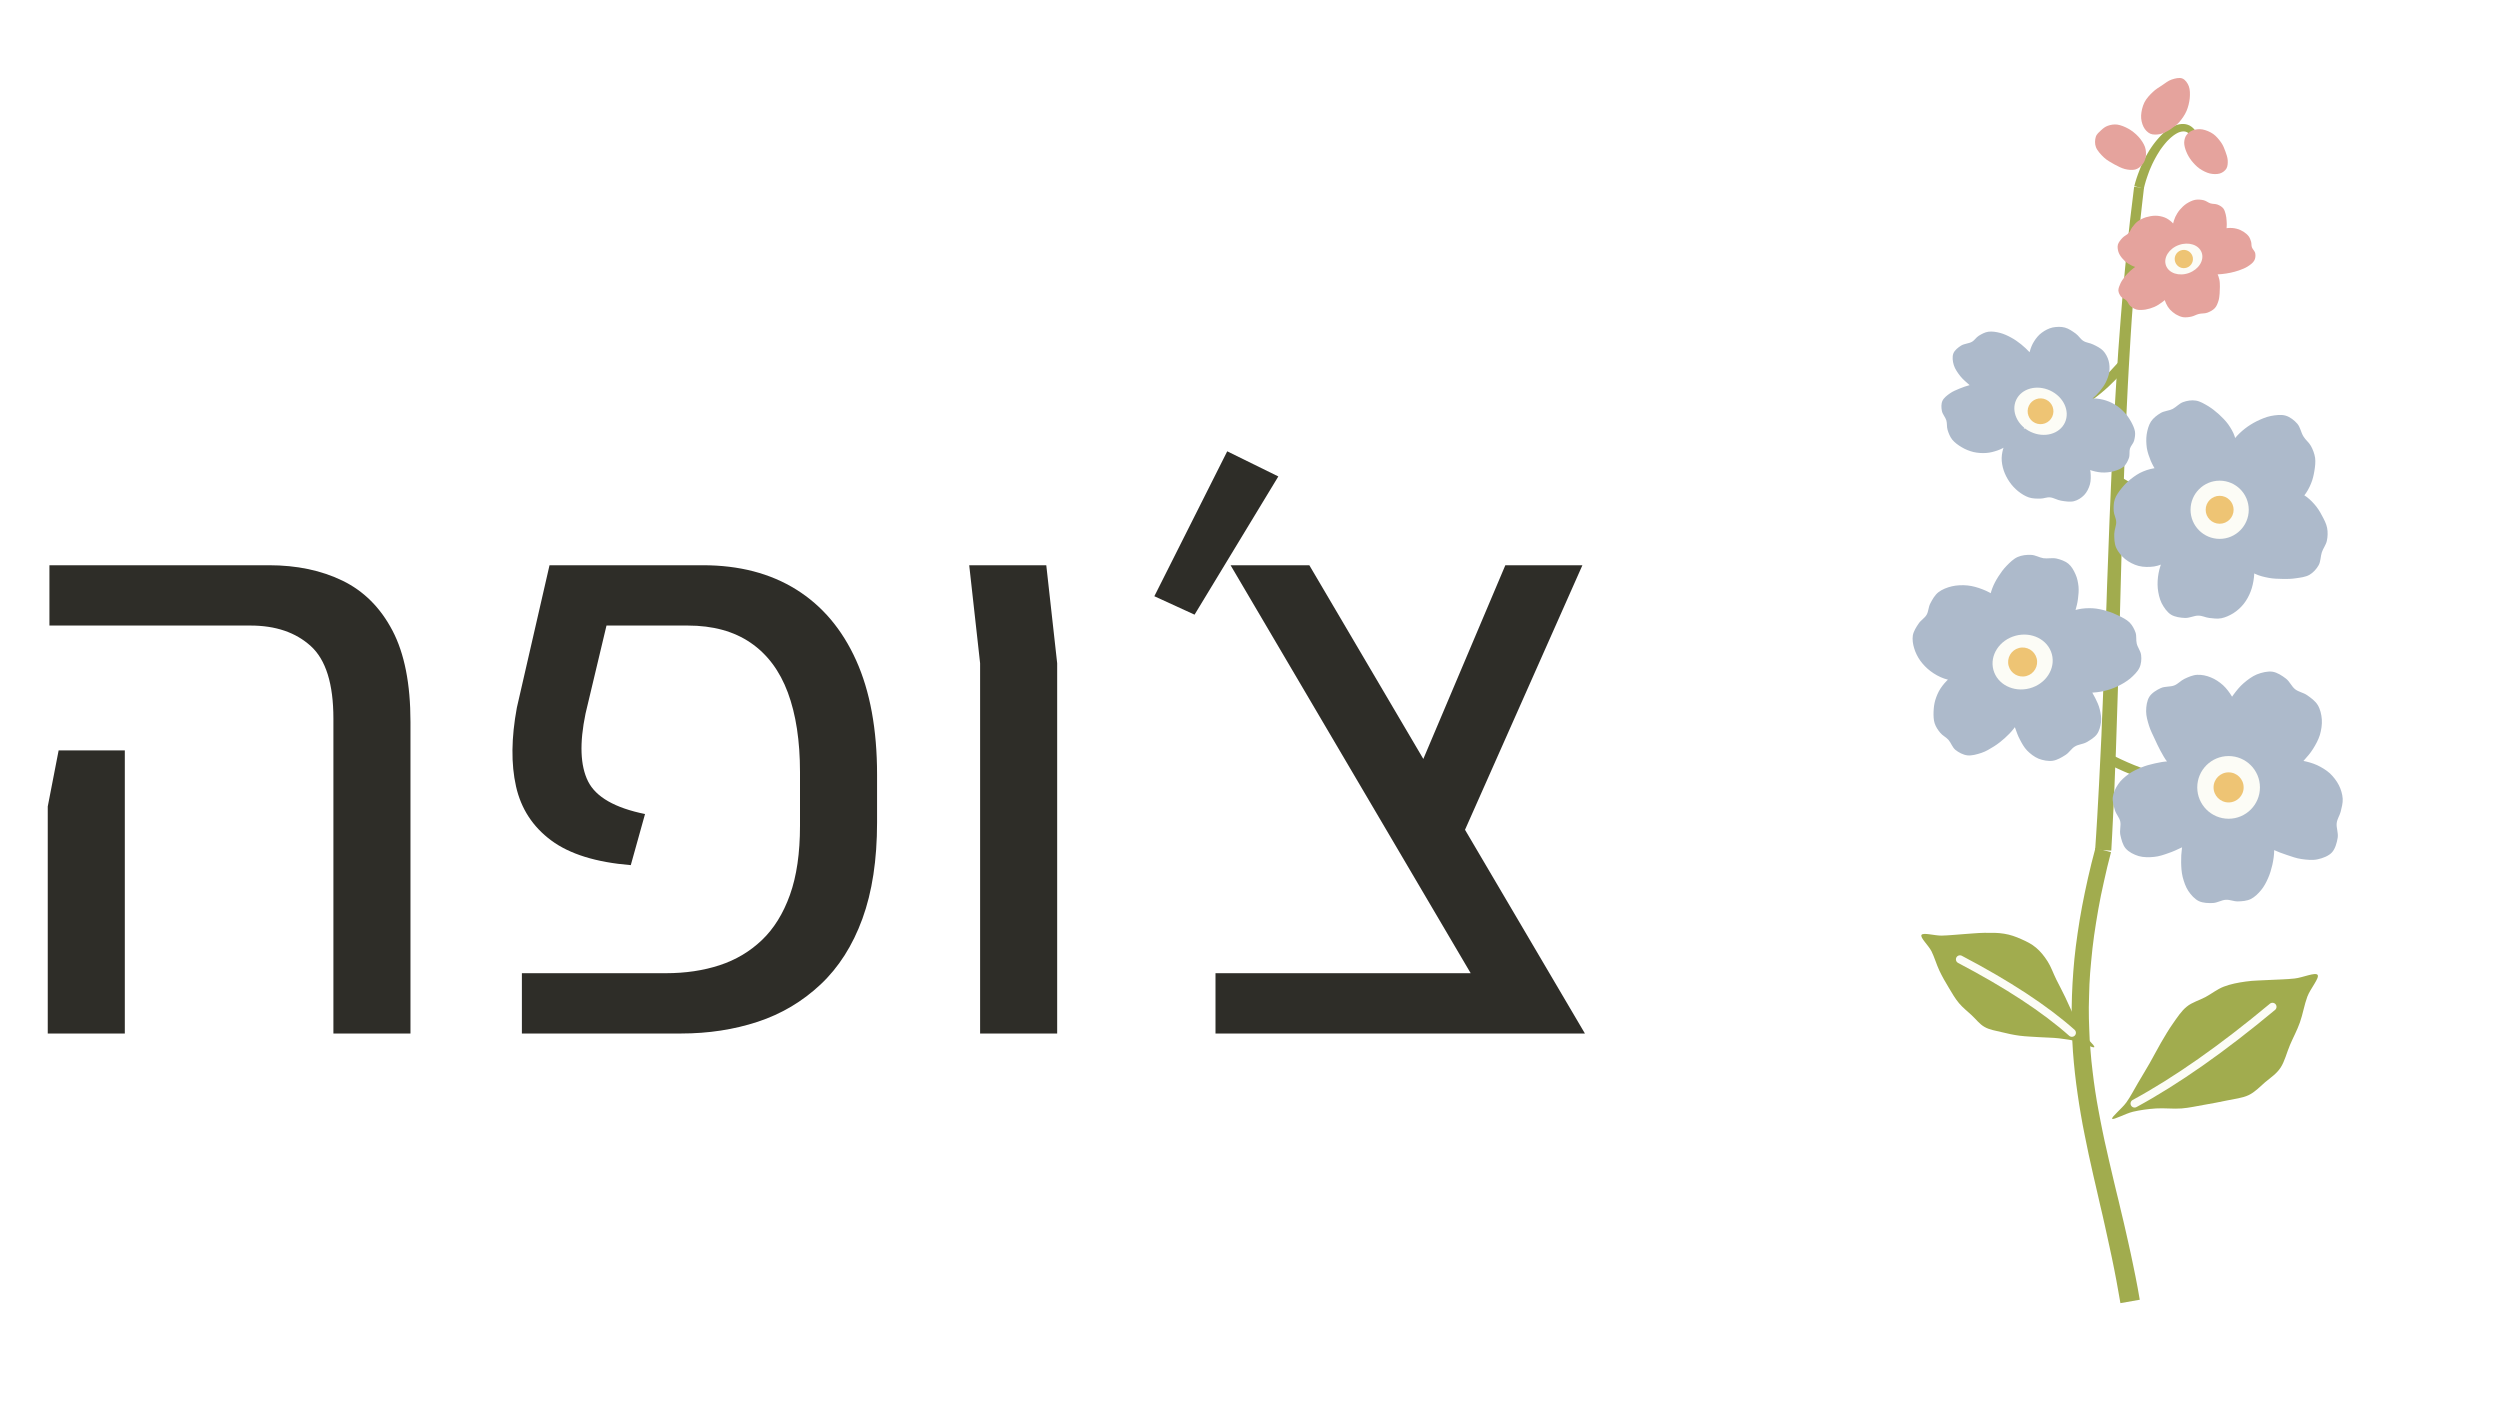
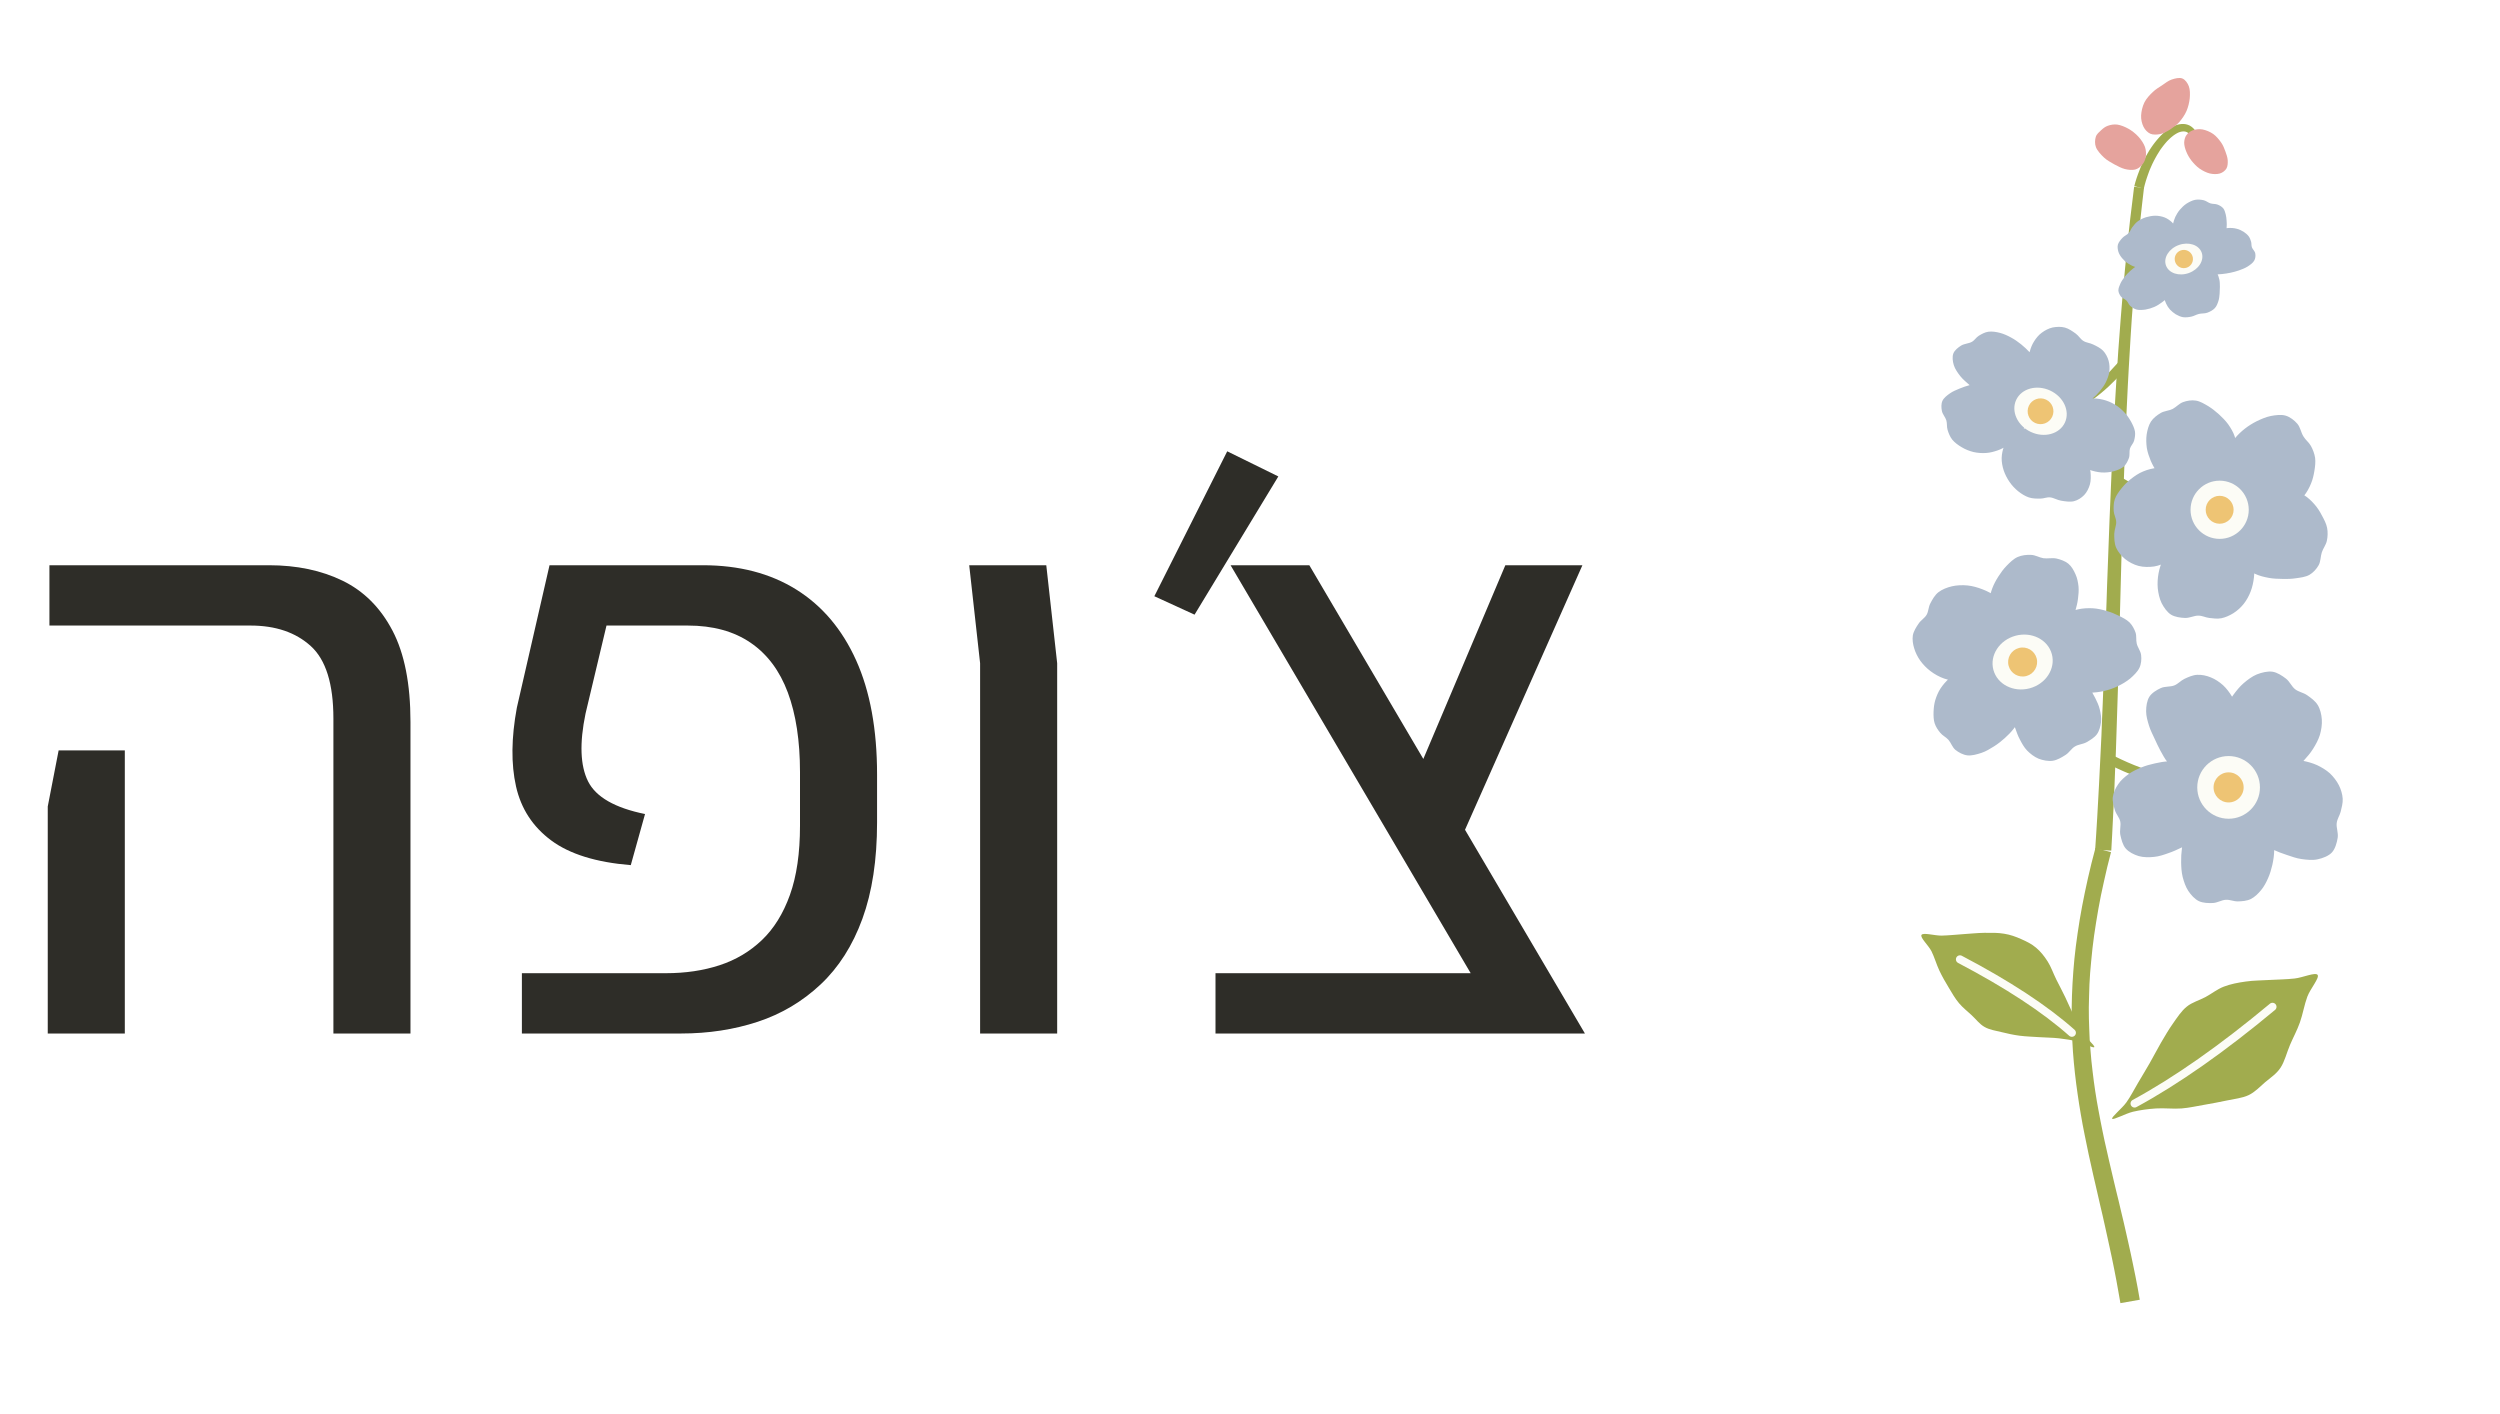
<svg xmlns="http://www.w3.org/2000/svg" viewBox="0 -2 191 108" width="191" height="108" role="img" aria-label="צ׳ופה">
  <path d="M25.472 76.96V52.896Q25.472 48.928 23.744 47.36Q22.016 45.792 19.136 45.792H3.776V41.184H20.544Q23.744 41.184 26.176 42.368Q28.608 43.552 29.984 46.176Q31.36 48.8 31.36 53.152V76.96ZM3.648 76.96V59.616L4.48 55.328H9.536V59.616V76.96Z" fill="#2E2D28" />
  <path d="M39.872 76.96V72.352H50.88Q53.12 72.352 54.976 71.744Q56.832 71.136 58.208 69.824Q59.584 68.512 60.352 66.368Q61.12 64.224 61.12 61.088V56.992Q61.12 53.408 60.192 50.912Q59.264 48.416 57.344 47.104Q55.424 45.792 52.544 45.792H46.336L44.736 52.512Q44.032 55.904 44.928 57.696Q45.824 59.488 49.28 60.192L48.192 64.096Q44.224 63.776 42.112 62.208Q40.0 60.64 39.424 58.08Q38.848 55.52 39.488 52.064L41.984 41.184H53.696Q57.856 41.184 60.832 43.04Q63.808 44.896 65.408 48.448Q67.008 52 67.008 57.184V60.832Q67.008 65.12 65.888 68.192Q64.768 71.264 62.688 73.216Q60.608 75.168 57.888 76.064Q55.168 76.96 52.032 76.96Z" fill="#2E2D28" />
  <path d="M74.88 76.96V48.672L74.048 41.184H79.936L80.768 48.672V76.96Z" fill="#2E2D28" />
  <path d="M91.264 44.96 88.192 43.552 93.76 32.48 97.664 34.4Z" fill="#2E2D28" />
  <path d="M115.072 76.96 94.016 41.184H100.032L121.088 76.96ZM92.864 76.96V72.352H117.44L119.168 76.96ZM111.552 62.24 108.288 57.056 115.008 41.184H120.896Z" fill="#2E2D28" />
  <g transform="translate(164.7916 0) rotate(0) scale(0.6842) translate(-60 -70)">
    <path d="M58.08 212.21 L57.85 210.90 L57.60 209.60 L57.34 208.33 L57.08 207.09 L56.81 205.87 L56.54 204.67 L56.27 203.49 L55.99 202.32 L55.72 201.17 L55.44 200.03 L55.17 198.90 L54.91 197.79 L54.65 196.68 L54.40 195.57 L54.15 194.47 L53.92 193.37 L53.70 192.27 L53.49 191.16 L53.29 190.06 L53.11 188.94 L52.95 187.82 L52.81 186.69 L52.68 185.54 L52.58 184.38 L52.49 183.21 L52.44 182.01 L52.40 180.80 L52.39 179.56 L52.42 178.30 L52.46 177.01 L52.54 175.70 L52.66 174.35 L52.80 172.97 L52.98 171.55 L53.20 170.10 L53.45 168.61 L53.74 167.08 L54.08 165.51 L54.45 163.89 L54.87 162.23 L53.13 161.77 L52.69 163.46 L52.30 165.11 L51.95 166.72 L51.64 168.28 L51.37 169.80 L51.14 171.29 L50.94 172.75 L50.78 174.17 L50.66 175.55 L50.57 176.91 L50.51 178.24 L50.48 179.55 L50.47 180.82 L50.50 182.08 L50.55 183.32 L50.62 184.53 L50.72 185.73 L50.84 186.91 L50.98 188.08 L51.14 189.24 L51.31 190.38 L51.50 191.52 L51.70 192.65 L51.92 193.77 L52.15 194.89 L52.38 196.01 L52.63 197.13 L52.88 198.26 L53.14 199.38 L53.40 200.51 L53.66 201.65 L53.93 202.80 L54.19 203.96 L54.45 205.14 L54.71 206.33 L54.97 207.54 L55.22 208.77 L55.46 210.01 L55.69 211.29 L55.92 212.59Z" fill="#A1AC4E" />
    <path d="M54.90 162.06 L55.00 160.25 L55.09 158.43 L55.18 156.61 L55.26 154.78 L55.33 152.95 L55.41 151.11 L55.47 149.27 L55.53 147.42 L55.59 145.57 L55.65 143.72 L55.70 141.86 L55.75 139.99 L55.80 138.13 L55.85 136.26 L55.90 134.39 L55.95 132.52 L56.00 130.65 L56.05 128.77 L56.11 126.90 L56.16 125.03 L56.22 123.15 L56.28 121.28 L56.35 119.41 L56.42 117.53 L56.49 115.66 L56.57 113.80 L56.66 111.93 L56.75 110.07 L56.85 108.21 L56.96 106.35 L57.07 104.50 L57.19 102.65 L57.33 100.81 L57.47 98.97 L57.62 97.14 L57.78 95.31 L57.95 93.49 L58.14 91.68 L58.34 89.87 L58.55 88.07 L57.45 87.93 L57.23 89.74 L57.01 91.55 L56.81 93.37 L56.62 95.20 L56.44 97.03 L56.27 98.87 L56.11 100.71 L55.96 102.56 L55.82 104.41 L55.68 106.27 L55.56 108.13 L55.44 110.00 L55.33 111.86 L55.23 113.73 L55.13 115.60 L55.04 117.47 L54.95 119.35 L54.87 121.22 L54.79 123.10 L54.71 124.97 L54.64 126.85 L54.57 128.73 L54.50 130.60 L54.43 132.47 L54.37 134.34 L54.30 136.21 L54.23 138.08 L54.16 139.94 L54.09 141.80 L54.02 143.66 L53.95 145.51 L53.87 147.36 L53.80 149.20 L53.71 151.04 L53.62 152.88 L53.53 154.70 L53.43 156.52 L53.33 158.34 L53.22 160.14 L53.10 161.94Z" fill="#A1AC4E" />
    <path d="M58.53 88.14 L58.64 87.70 L58.76 87.28 L58.89 86.88 L59.03 86.48 L59.17 86.10 L59.33 85.73 L59.49 85.37 L59.66 85.03 L59.83 84.71 L60.01 84.39 L60.19 84.10 L60.37 83.81 L60.56 83.55 L60.75 83.30 L60.94 83.07 L61.13 82.85 L61.32 82.66 L61.51 82.48 L61.70 82.32 L61.88 82.18 L62.06 82.06 L62.23 81.96 L62.39 81.88 L62.55 81.82 L62.70 81.78 L62.84 81.76 L62.97 81.75 L63.09 81.76 L63.20 81.78 L63.31 81.82 L63.41 81.87 L63.51 81.95 L63.61 82.05 L63.71 82.17 L63.81 82.33 L63.89 82.51 L63.97 82.72 L64.05 82.96 L64.11 83.24 L64.15 83.54 L64.85 83.46 L64.81 83.12 L64.75 82.80 L64.67 82.50 L64.58 82.23 L64.47 81.98 L64.35 81.76 L64.20 81.56 L64.04 81.38 L63.86 81.23 L63.66 81.10 L63.45 81.01 L63.23 80.95 L63.00 80.92 L62.77 80.92 L62.54 80.95 L62.30 81.00 L62.07 81.08 L61.84 81.18 L61.60 81.30 L61.37 81.44 L61.14 81.60 L60.91 81.78 L60.68 81.98 L60.45 82.20 L60.23 82.44 L60.01 82.69 L59.79 82.96 L59.57 83.25 L59.36 83.55 L59.15 83.87 L58.95 84.21 L58.75 84.56 L58.56 84.92 L58.38 85.30 L58.20 85.70 L58.04 86.11 L57.88 86.53 L57.73 86.96 L57.59 87.41 L57.47 87.86Z" fill="#A1AC4E" />
    <path d="M56 108 Q52.5 112.0 49 113" fill="none" stroke="#A1AC4E" stroke-width="1.1" stroke-linecap="round" />
    <path d="M56 121 Q61.0 124.0 66 124" fill="none" stroke="#A1AC4E" stroke-width="1.1" stroke-linecap="round" />
    <path d="M55 140 Q51.0 142.5 47 142" fill="none" stroke="#A1AC4E" stroke-width="1.1" stroke-linecap="round" />
    <path d="M55 152 Q61.0 155.0 67 155" fill="none" stroke="#A1AC4E" stroke-width="1.1" stroke-linecap="round" />
    <path d="M57 96 Q59.5 98.0 62 97" fill="none" stroke="#A1AC4E" stroke-width="1.1" stroke-linecap="round" />
    <path d="M53.00 184.00 C53.10 183.84 52.11 183.02 51.73 182.43 C51.35 181.85 51.04 181.16 50.71 180.49 C50.38 179.82 50.09 179.10 49.76 178.43 C49.44 177.75 49.09 177.12 48.76 176.45 C48.43 175.79 48.17 175.02 47.79 174.43 C47.41 173.83 46.99 173.31 46.50 172.90 C46.01 172.48 45.43 172.20 44.84 171.94 C44.24 171.67 43.63 171.45 42.94 171.34 C42.25 171.22 41.49 171.23 40.72 171.24 C39.95 171.25 39.13 171.34 38.33 171.39 C37.54 171.45 36.72 171.53 35.95 171.55 C35.18 171.56 33.90 171.18 33.71 171.47 C33.52 171.76 34.48 172.63 34.82 173.29 C35.15 173.95 35.38 174.77 35.70 175.45 C36.02 176.13 36.38 176.75 36.75 177.36 C37.11 177.97 37.47 178.59 37.90 179.10 C38.33 179.61 38.84 180.00 39.31 180.44 C39.79 180.88 40.19 181.44 40.75 181.75 C41.30 182.07 42.00 182.17 42.66 182.33 C43.31 182.49 43.98 182.64 44.68 182.73 C45.38 182.82 46.14 182.84 46.87 182.89 C47.60 182.94 48.36 182.94 49.06 183.02 C49.77 183.10 50.47 183.21 51.12 183.37 C51.78 183.53 52.90 184.16 53.00 184.00Z" fill="#A1AC4E" />
    <path d="M50.5 182.4 Q46.0 178.4 38.0 174.2" fill="none" stroke="#FCFCF6" stroke-width=".9" stroke-linecap="round" />
    <path d="M55.00 192.00 C55.12 192.17 56.49 191.42 57.31 191.22 C58.12 191.03 58.99 190.91 59.89 190.85 C60.80 190.79 61.84 190.92 62.74 190.85 C63.64 190.78 64.45 190.58 65.30 190.44 C66.14 190.29 66.99 190.14 67.81 189.96 C68.64 189.78 69.53 189.70 70.24 189.36 C70.95 189.02 71.49 188.43 72.08 187.92 C72.68 187.41 73.34 187.00 73.80 186.30 C74.26 185.61 74.50 184.59 74.86 183.75 C75.22 182.90 75.64 182.15 75.96 181.25 C76.28 180.36 76.46 179.25 76.79 178.37 C77.12 177.48 78.17 176.28 77.94 175.94 C77.70 175.60 76.25 176.25 75.37 176.34 C74.49 176.44 73.55 176.45 72.63 176.50 C71.72 176.56 70.77 176.55 69.91 176.68 C69.05 176.80 68.21 176.96 67.46 177.25 C66.71 177.54 66.11 178.04 65.42 178.41 C64.73 178.78 63.93 178.99 63.33 179.48 C62.72 179.97 62.27 180.68 61.79 181.36 C61.31 182.03 60.88 182.78 60.45 183.51 C60.02 184.25 59.62 185.04 59.19 185.79 C58.77 186.53 58.32 187.25 57.89 187.99 C57.45 188.72 57.06 189.52 56.58 190.18 C56.10 190.85 54.88 191.83 55.00 192.00Z" fill="#A1AC4E" />
    <path d="M57.5 190.3 Q64.5 186.5 72.9 179.5" fill="none" stroke="#FCFCF6" stroke-width=".9" stroke-linecap="round" />
    <path d="M67.76 85.89 C67.61 86.14 67.33 86.36 67.02 86.45 C66.72 86.54 66.29 86.54 65.91 86.45 C65.53 86.36 65.10 86.14 64.75 85.90 C64.41 85.66 64.10 85.32 63.85 85.01 C63.61 84.69 63.41 84.35 63.28 84.02 C63.14 83.69 63.04 83.32 63.04 83.01 C63.05 82.70 63.13 82.38 63.30 82.15 C63.46 81.92 63.73 81.73 64.02 81.62 C64.32 81.52 64.71 81.46 65.08 81.53 C65.46 81.60 65.93 81.79 66.27 82.03 C66.62 82.27 66.93 82.66 67.16 82.98 C67.39 83.31 67.52 83.65 67.64 83.98 C67.76 84.31 67.88 84.65 67.90 84.96 C67.92 85.28 67.90 85.65 67.76 85.89Z" fill="#E5A39D" />
    <path d="M62.83 75.84 C63.15 75.96 63.42 76.34 63.56 76.71 C63.70 77.08 63.70 77.60 63.66 78.06 C63.61 78.52 63.49 79.03 63.30 79.47 C63.11 79.91 62.80 80.35 62.50 80.70 C62.19 81.04 61.82 81.31 61.47 81.54 C61.11 81.76 60.73 81.97 60.36 82.05 C59.99 82.12 59.57 82.14 59.26 82.01 C58.95 81.87 58.67 81.58 58.50 81.24 C58.33 80.90 58.21 80.44 58.23 79.98 C58.25 79.53 58.38 78.95 58.60 78.51 C58.82 78.07 59.21 77.66 59.54 77.35 C59.87 77.03 60.21 76.84 60.56 76.61 C60.91 76.38 61.26 76.08 61.64 75.96 C62.02 75.83 62.51 75.71 62.83 75.84Z" fill="#E5A39D" />
    <path d="M53.76 81.62 C53.99 81.41 54.22 81.22 54.52 81.12 C54.82 81.01 55.20 80.94 55.58 80.99 C55.96 81.05 56.42 81.23 56.81 81.45 C57.20 81.67 57.61 81.99 57.92 82.33 C58.23 82.66 58.52 83.10 58.66 83.48 C58.79 83.86 58.80 84.27 58.75 84.60 C58.70 84.93 58.55 85.24 58.35 85.47 C58.15 85.71 57.88 85.93 57.56 86.01 C57.24 86.09 56.80 86.05 56.41 85.95 C56.03 85.85 55.63 85.64 55.24 85.43 C54.86 85.21 54.43 84.99 54.09 84.67 C53.75 84.35 53.34 83.91 53.19 83.52 C53.04 83.14 53.07 82.68 53.17 82.36 C53.26 82.05 53.54 81.83 53.76 81.62Z" fill="#E5A39D" />
    <g transform="rotate(-20 63 96)">
-       <path d="M70.59 97.38 C70.59 97.61 70.76 97.89 70.71 98.14 C70.67 98.39 70.54 98.68 70.32 98.86 C70.10 99.05 69.71 99.16 69.38 99.23 C69.05 99.30 68.68 99.30 68.34 99.30 C68.01 99.30 67.68 99.26 67.37 99.22 C67.05 99.17 66.75 99.12 66.45 99.04 C66.15 98.97 65.85 98.87 65.57 98.75 C65.30 98.62 65.03 98.46 64.81 98.28 C64.59 98.10 64.39 97.88 64.24 97.66 C64.10 97.43 63.98 97.18 63.94 96.93 C63.89 96.69 63.88 96.42 63.95 96.17 C64.02 95.93 64.15 95.68 64.33 95.47 C64.52 95.26 64.77 95.08 65.04 94.93 C65.30 94.78 65.61 94.67 65.91 94.57 C66.21 94.48 66.53 94.41 66.85 94.37 C67.17 94.32 67.50 94.28 67.83 94.30 C68.17 94.31 68.52 94.35 68.84 94.44 C69.15 94.53 69.46 94.67 69.70 94.84 C69.95 95.00 70.15 95.22 70.31 95.42 C70.47 95.63 70.60 95.86 70.67 96.08 C70.74 96.30 70.73 96.53 70.72 96.75 C70.71 96.96 70.59 97.15 70.59 97.38Z M62.49 102.34 C62.18 102.30 61.88 102.38 61.58 102.33 C61.28 102.29 60.95 102.21 60.69 102.07 C60.44 101.93 60.22 101.70 60.04 101.49 C59.87 101.27 59.73 101.03 59.62 100.78 C59.52 100.53 59.46 100.27 59.44 100.01 C59.41 99.75 59.42 99.48 59.47 99.22 C59.52 98.96 59.61 98.69 59.74 98.45 C59.87 98.20 60.05 97.95 60.27 97.75 C60.48 97.55 60.76 97.37 61.04 97.24 C61.32 97.11 61.65 97.03 61.96 96.97 C62.28 96.92 62.61 96.91 62.93 96.92 C63.25 96.93 63.57 96.96 63.89 97.04 C64.20 97.11 64.53 97.21 64.80 97.35 C65.08 97.50 65.36 97.71 65.55 97.93 C65.73 98.16 65.87 98.45 65.93 98.72 C66.00 98.98 65.97 99.28 65.94 99.54 C65.90 99.81 65.80 100.06 65.72 100.30 C65.63 100.54 65.54 100.77 65.43 101.01 C65.31 101.25 65.21 101.50 65.03 101.72 C64.85 101.95 64.64 102.21 64.37 102.34 C64.10 102.48 63.73 102.53 63.41 102.53 C63.10 102.53 62.79 102.37 62.49 102.34Z M55.40 98.18 C55.30 97.95 55.05 97.77 54.97 97.54 C54.90 97.32 54.86 97.04 54.93 96.80 C55.01 96.57 55.23 96.33 55.43 96.13 C55.63 95.93 55.88 95.76 56.13 95.60 C56.38 95.45 56.65 95.31 56.93 95.20 C57.22 95.08 57.52 94.98 57.83 94.91 C58.13 94.85 58.46 94.80 58.79 94.79 C59.11 94.78 59.45 94.80 59.78 94.86 C60.10 94.91 60.44 94.99 60.74 95.11 C61.04 95.23 61.35 95.38 61.59 95.57 C61.83 95.76 62.05 95.99 62.17 96.24 C62.29 96.48 62.34 96.78 62.31 97.04 C62.28 97.30 62.15 97.58 61.99 97.82 C61.84 98.05 61.59 98.26 61.37 98.45 C61.15 98.64 60.90 98.79 60.65 98.95 C60.41 99.10 60.17 99.24 59.90 99.37 C59.63 99.49 59.36 99.63 59.05 99.71 C58.75 99.80 58.41 99.88 58.07 99.90 C57.74 99.92 57.37 99.90 57.05 99.84 C56.72 99.77 56.37 99.67 56.13 99.51 C55.89 99.35 55.71 99.10 55.59 98.88 C55.47 98.66 55.50 98.40 55.40 98.18Z M58.20 91.17 C58.44 91.05 58.57 90.85 58.80 90.70 C59.03 90.56 59.29 90.38 59.59 90.29 C59.89 90.20 60.26 90.16 60.61 90.17 C60.95 90.19 61.34 90.25 61.67 90.37 C62.00 90.49 62.33 90.69 62.58 90.91 C62.83 91.13 63.01 91.41 63.15 91.67 C63.28 91.94 63.34 92.22 63.39 92.49 C63.43 92.75 63.44 93.01 63.42 93.27 C63.41 93.52 63.38 93.78 63.30 94.02 C63.22 94.27 63.11 94.52 62.95 94.73 C62.79 94.95 62.57 95.16 62.32 95.32 C62.08 95.48 61.78 95.61 61.47 95.70 C61.17 95.79 60.83 95.85 60.49 95.86 C60.16 95.88 59.81 95.86 59.47 95.80 C59.14 95.74 58.79 95.65 58.48 95.51 C58.18 95.38 57.88 95.20 57.63 95.00 C57.37 94.81 57.15 94.57 56.97 94.33 C56.79 94.09 56.65 93.82 56.56 93.56 C56.46 93.29 56.40 93.01 56.41 92.74 C56.43 92.48 56.48 92.18 56.64 91.96 C56.80 91.75 57.10 91.57 57.36 91.44 C57.62 91.30 57.96 91.30 58.20 91.17Z M67.91 91.17 C68.12 91.34 68.42 91.40 68.61 91.57 C68.81 91.74 68.99 91.96 69.07 92.18 C69.15 92.40 69.12 92.67 69.10 92.91 C69.08 93.15 69.02 93.38 68.95 93.62 C68.88 93.86 68.81 94.10 68.69 94.34 C68.56 94.58 68.42 94.83 68.22 95.05 C68.01 95.27 67.75 95.50 67.46 95.66 C67.17 95.81 66.81 95.93 66.47 95.99 C66.13 96.05 65.75 96.04 65.42 96.00 C65.09 95.97 64.76 95.88 64.47 95.77 C64.17 95.66 63.89 95.52 63.65 95.36 C63.41 95.20 63.18 95.01 63.02 94.80 C62.85 94.59 62.72 94.34 62.66 94.10 C62.59 93.86 62.59 93.59 62.61 93.34 C62.64 93.09 62.73 92.84 62.83 92.60 C62.92 92.37 63.05 92.14 63.20 91.91 C63.35 91.69 63.51 91.46 63.72 91.25 C63.93 91.05 64.18 90.84 64.46 90.68 C64.74 90.52 65.07 90.37 65.40 90.29 C65.73 90.22 66.12 90.17 66.44 90.22 C66.76 90.27 67.08 90.43 67.33 90.59 C67.57 90.75 67.70 91.01 67.91 91.17Z" fill="#E5A39D" />
+       <path d="M70.59 97.38 C70.59 97.61 70.76 97.89 70.71 98.14 C70.67 98.39 70.54 98.68 70.32 98.86 C70.10 99.05 69.71 99.16 69.38 99.23 C69.05 99.30 68.68 99.30 68.34 99.30 C68.01 99.30 67.68 99.26 67.37 99.22 C67.05 99.17 66.75 99.12 66.45 99.04 C66.15 98.97 65.85 98.87 65.57 98.75 C65.30 98.62 65.03 98.46 64.81 98.28 C64.59 98.10 64.39 97.88 64.24 97.66 C64.10 97.43 63.98 97.18 63.94 96.93 C63.89 96.69 63.88 96.42 63.95 96.17 C64.02 95.93 64.15 95.68 64.33 95.47 C64.52 95.26 64.77 95.08 65.04 94.93 C65.30 94.78 65.61 94.67 65.91 94.57 C66.21 94.48 66.53 94.41 66.85 94.37 C67.17 94.32 67.50 94.28 67.83 94.30 C68.17 94.31 68.52 94.35 68.84 94.44 C69.15 94.53 69.46 94.67 69.70 94.84 C69.95 95.00 70.15 95.22 70.31 95.42 C70.47 95.63 70.60 95.86 70.67 96.08 C70.74 96.30 70.73 96.53 70.72 96.75 C70.71 96.96 70.59 97.15 70.59 97.38Z M62.49 102.34 C62.18 102.30 61.88 102.38 61.58 102.33 C61.28 102.29 60.95 102.21 60.69 102.07 C60.44 101.93 60.22 101.70 60.04 101.49 C59.87 101.27 59.73 101.03 59.62 100.78 C59.52 100.53 59.46 100.27 59.44 100.01 C59.41 99.75 59.42 99.48 59.47 99.22 C59.52 98.96 59.61 98.69 59.74 98.45 C59.87 98.20 60.05 97.95 60.27 97.75 C60.48 97.55 60.76 97.37 61.04 97.24 C61.32 97.11 61.65 97.03 61.96 96.97 C62.28 96.92 62.61 96.91 62.93 96.92 C63.25 96.93 63.57 96.96 63.89 97.04 C64.20 97.11 64.53 97.21 64.80 97.35 C65.08 97.50 65.36 97.71 65.55 97.93 C65.73 98.16 65.87 98.45 65.93 98.72 C66.00 98.98 65.97 99.28 65.94 99.54 C65.90 99.81 65.80 100.06 65.72 100.30 C65.63 100.54 65.54 100.77 65.43 101.01 C65.31 101.25 65.21 101.50 65.03 101.72 C64.85 101.95 64.64 102.21 64.37 102.34 C64.10 102.48 63.73 102.53 63.41 102.53 C63.10 102.53 62.79 102.37 62.49 102.34Z M55.40 98.18 C55.30 97.95 55.05 97.77 54.97 97.54 C54.90 97.32 54.86 97.04 54.93 96.80 C55.01 96.57 55.23 96.33 55.43 96.13 C55.63 95.93 55.88 95.76 56.13 95.60 C56.38 95.45 56.65 95.31 56.93 95.20 C57.22 95.08 57.52 94.98 57.83 94.91 C58.13 94.85 58.46 94.80 58.79 94.79 C59.11 94.78 59.45 94.80 59.78 94.86 C60.10 94.91 60.44 94.99 60.74 95.11 C61.04 95.23 61.35 95.38 61.59 95.57 C61.83 95.76 62.05 95.99 62.17 96.24 C62.29 96.48 62.34 96.78 62.31 97.04 C62.28 97.30 62.15 97.58 61.99 97.82 C61.84 98.05 61.59 98.26 61.37 98.45 C61.15 98.64 60.90 98.79 60.65 98.95 C60.41 99.10 60.17 99.24 59.90 99.37 C59.63 99.49 59.36 99.63 59.05 99.71 C58.75 99.80 58.41 99.88 58.07 99.90 C57.74 99.92 57.37 99.90 57.05 99.84 C56.72 99.77 56.37 99.67 56.13 99.51 C55.89 99.35 55.71 99.10 55.59 98.88 C55.47 98.66 55.50 98.40 55.40 98.18Z M58.20 91.17 C58.44 91.05 58.57 90.85 58.80 90.70 C59.03 90.56 59.29 90.38 59.59 90.29 C59.89 90.20 60.26 90.16 60.61 90.17 C60.95 90.19 61.34 90.25 61.67 90.37 C62.00 90.49 62.33 90.69 62.58 90.91 C62.83 91.13 63.01 91.41 63.15 91.67 C63.28 91.94 63.34 92.22 63.39 92.49 C63.43 92.75 63.44 93.01 63.42 93.27 C63.41 93.52 63.38 93.78 63.30 94.02 C63.22 94.27 63.11 94.52 62.95 94.73 C62.79 94.95 62.57 95.16 62.32 95.32 C62.08 95.48 61.78 95.61 61.47 95.70 C61.17 95.79 60.83 95.85 60.49 95.86 C60.16 95.88 59.81 95.86 59.47 95.80 C59.14 95.74 58.79 95.65 58.48 95.51 C58.18 95.38 57.88 95.20 57.63 95.00 C57.37 94.81 57.15 94.57 56.97 94.33 C56.79 94.09 56.65 93.82 56.56 93.56 C56.46 93.29 56.40 93.01 56.41 92.74 C56.43 92.48 56.48 92.18 56.64 91.96 C56.80 91.75 57.10 91.57 57.36 91.44 C57.62 91.30 57.96 91.30 58.20 91.17Z M67.91 91.17 C68.12 91.34 68.42 91.40 68.61 91.57 C68.81 91.74 68.99 91.96 69.07 92.18 C69.15 92.40 69.12 92.67 69.10 92.91 C69.08 93.15 69.02 93.38 68.95 93.62 C68.88 93.86 68.81 94.10 68.69 94.34 C68.56 94.58 68.42 94.83 68.22 95.05 C68.01 95.27 67.75 95.50 67.46 95.66 C67.17 95.81 66.81 95.93 66.47 95.99 C66.13 96.05 65.75 96.04 65.42 96.00 C65.09 95.97 64.76 95.88 64.47 95.77 C64.17 95.66 63.89 95.52 63.65 95.36 C63.41 95.20 63.18 95.01 63.02 94.80 C62.85 94.59 62.72 94.34 62.66 94.10 C62.59 93.86 62.59 93.59 62.61 93.34 C62.64 93.09 62.73 92.84 62.83 92.60 C62.92 92.37 63.05 92.14 63.20 91.91 C63.35 91.69 63.51 91.46 63.72 91.25 C63.93 91.05 64.18 90.84 64.46 90.68 C64.74 90.52 65.07 90.37 65.40 90.29 C65.73 90.22 66.12 90.17 66.44 90.22 C66.76 90.27 67.08 90.43 67.33 90.59 C67.57 90.75 67.70 91.01 67.91 91.17Z" fill="#ADBACB" />
      <ellipse cx="63" cy="96" rx="2.12" ry="1.66" fill="#FCFCF6" />
      <circle cx="63" cy="96" r="1.02" fill="#EEC474" />
    </g>
    <g transform="rotate(25 47 113)">
      <path d="M57.81 112.56 C57.86 112.88 58.11 113.20 58.15 113.55 C58.18 113.91 58.18 114.32 58.03 114.67 C57.87 115.01 57.56 115.35 57.23 115.62 C56.90 115.90 56.48 116.15 56.05 116.32 C55.62 116.48 55.11 116.59 54.64 116.62 C54.16 116.66 53.66 116.59 53.22 116.50 C52.77 116.41 52.36 116.23 51.97 116.07 C51.58 115.91 51.23 115.73 50.87 115.53 C50.51 115.33 50.15 115.14 49.82 114.89 C49.50 114.64 49.14 114.36 48.92 114.03 C48.70 113.71 48.52 113.31 48.48 112.94 C48.44 112.57 48.53 112.15 48.69 111.79 C48.84 111.44 49.12 111.10 49.40 110.80 C49.67 110.50 50.01 110.23 50.35 109.99 C50.69 109.74 51.06 109.51 51.46 109.32 C51.86 109.14 52.30 108.97 52.76 108.88 C53.21 108.79 53.72 108.76 54.18 108.81 C54.65 108.85 55.12 108.99 55.53 109.15 C55.94 109.31 56.32 109.54 56.65 109.78 C56.98 110.02 57.30 110.29 57.51 110.59 C57.71 110.89 57.80 111.25 57.86 111.58 C57.91 111.91 57.76 112.23 57.81 112.56Z M52.04 121.26 C51.67 121.39 51.46 121.68 51.10 121.85 C50.74 122.02 50.32 122.22 49.89 122.27 C49.45 122.32 48.96 122.26 48.51 122.15 C48.06 122.04 47.59 121.85 47.19 121.61 C46.78 121.37 46.38 121.06 46.06 120.72 C45.74 120.38 45.45 119.97 45.27 119.56 C45.09 119.14 44.98 118.67 44.96 118.24 C44.95 117.81 45.04 117.36 45.19 116.96 C45.33 116.57 45.58 116.20 45.84 115.88 C46.10 115.55 46.42 115.27 46.75 115.01 C47.08 114.75 47.43 114.52 47.82 114.34 C48.20 114.16 48.62 113.99 49.06 113.91 C49.50 113.83 49.98 113.80 50.43 113.85 C50.89 113.90 51.36 114.03 51.78 114.20 C52.21 114.37 52.61 114.61 52.99 114.87 C53.36 115.12 53.72 115.41 54.04 115.73 C54.37 116.06 54.69 116.41 54.93 116.80 C55.16 117.19 55.38 117.65 55.45 118.08 C55.52 118.52 55.51 119.01 55.37 119.42 C55.23 119.83 54.96 120.26 54.62 120.53 C54.27 120.81 53.73 120.96 53.30 121.08 C52.88 121.20 52.41 121.13 52.04 121.26Z M37.89 118.36 C37.65 118.09 37.21 117.92 37.00 117.62 C36.78 117.32 36.58 116.93 36.58 116.57 C36.58 116.21 36.79 115.80 36.99 115.46 C37.18 115.12 37.47 114.82 37.73 114.53 C38.00 114.23 38.28 113.97 38.58 113.71 C38.88 113.44 39.19 113.17 39.55 112.93 C39.92 112.70 40.33 112.46 40.77 112.31 C41.21 112.16 41.72 112.05 42.20 112.03 C42.68 112.02 43.19 112.09 43.63 112.23 C44.07 112.37 44.50 112.60 44.84 112.86 C45.18 113.11 45.47 113.45 45.67 113.78 C45.88 114.12 46.02 114.50 46.08 114.87 C46.15 115.23 46.14 115.62 46.08 115.98 C46.03 116.35 45.91 116.71 45.77 117.05 C45.63 117.39 45.46 117.73 45.25 118.05 C45.04 118.37 44.80 118.70 44.50 118.99 C44.20 119.28 43.85 119.58 43.46 119.79 C43.07 120.01 42.60 120.19 42.14 120.29 C41.69 120.38 41.18 120.41 40.73 120.36 C40.27 120.32 39.79 120.22 39.41 120.04 C39.04 119.86 38.72 119.55 38.47 119.27 C38.22 118.99 38.14 118.64 37.89 118.36Z M36.77 109.22 C36.99 108.92 36.99 108.57 37.19 108.27 C37.39 107.97 37.64 107.62 37.97 107.41 C38.31 107.19 38.77 107.06 39.20 106.98 C39.63 106.90 40.11 106.90 40.55 106.93 C41.00 106.95 41.44 107.04 41.87 107.14 C42.30 107.25 42.72 107.38 43.13 107.55 C43.54 107.72 43.96 107.91 44.33 108.16 C44.69 108.41 45.04 108.72 45.30 109.05 C45.55 109.39 45.75 109.78 45.85 110.16 C45.96 110.55 45.98 110.96 45.94 111.35 C45.90 111.74 45.79 112.13 45.62 112.49 C45.45 112.85 45.22 113.22 44.92 113.51 C44.61 113.80 44.22 114.07 43.79 114.24 C43.37 114.41 42.86 114.49 42.39 114.51 C41.93 114.53 41.44 114.43 41.00 114.35 C40.56 114.27 40.17 114.13 39.76 114.02 C39.36 113.91 38.97 113.82 38.55 113.69 C38.13 113.56 37.66 113.45 37.24 113.24 C36.82 113.03 36.35 112.76 36.05 112.43 C35.75 112.10 35.48 111.66 35.45 111.27 C35.42 110.88 35.65 110.43 35.87 110.09 C36.10 109.75 36.55 109.53 36.77 109.22Z M48.02 103.86 C48.40 103.91 48.76 103.75 49.17 103.76 C49.58 103.76 50.08 103.77 50.47 103.92 C50.86 104.07 51.23 104.36 51.50 104.67 C51.77 104.98 51.97 105.38 52.10 105.77 C52.22 106.15 52.24 106.58 52.24 106.98 C52.23 107.38 52.15 107.78 52.05 108.17 C51.95 108.56 51.81 108.95 51.62 109.31 C51.43 109.68 51.19 110.05 50.89 110.36 C50.59 110.66 50.21 110.95 49.82 111.15 C49.42 111.34 48.95 111.47 48.51 111.52 C48.07 111.57 47.60 111.54 47.17 111.47 C46.74 111.40 46.32 111.26 45.94 111.09 C45.56 110.92 45.20 110.70 44.88 110.45 C44.56 110.21 44.27 109.92 44.03 109.61 C43.78 109.30 43.58 108.95 43.43 108.59 C43.27 108.23 43.15 107.85 43.09 107.45 C43.02 107.06 42.99 106.63 43.05 106.22 C43.10 105.81 43.21 105.36 43.42 104.99 C43.62 104.61 43.92 104.22 44.27 103.95 C44.63 103.69 45.09 103.45 45.52 103.38 C45.96 103.30 46.48 103.40 46.90 103.48 C47.31 103.56 47.64 103.82 48.02 103.86Z" fill="#ADBACB" />
      <ellipse cx="47" cy="113" rx="3.00" ry="2.55" fill="#FCFCF6" />
      <circle cx="47" cy="113" r="1.44" fill="#EEC474" />
    </g>
    <g transform="rotate(0 67 124)">
      <path d="M78.41 128.75 C78.26 129.20 78.29 129.76 78.06 130.18 C77.83 130.60 77.44 131.03 77.02 131.27 C76.59 131.51 76.00 131.58 75.49 131.65 C74.99 131.73 74.48 131.73 73.98 131.72 C73.48 131.71 72.97 131.70 72.47 131.60 C71.97 131.51 71.44 131.38 70.97 131.16 C70.49 130.93 70.02 130.62 69.63 130.26 C69.25 129.90 68.91 129.46 68.65 129.01 C68.39 128.56 68.19 128.06 68.05 127.56 C67.92 127.06 67.84 126.52 67.86 126.01 C67.88 125.50 67.98 124.96 68.18 124.49 C68.37 124.02 68.69 123.57 69.05 123.21 C69.41 122.85 69.88 122.56 70.33 122.33 C70.79 122.10 71.29 121.94 71.79 121.82 C72.28 121.70 72.79 121.62 73.31 121.60 C73.83 121.58 74.37 121.61 74.88 121.73 C75.40 121.85 75.93 122.06 76.37 122.33 C76.82 122.60 77.23 122.98 77.57 123.37 C77.91 123.75 78.19 124.19 78.42 124.64 C78.66 125.08 78.91 125.55 79.00 126.02 C79.09 126.49 79.07 127.02 78.97 127.47 C78.87 127.93 78.56 128.30 78.41 128.75Z M64.62 135.82 C64.17 135.81 63.66 136.09 63.15 136.08 C62.64 136.06 62.01 135.98 61.57 135.71 C61.13 135.43 60.77 134.91 60.52 134.42 C60.28 133.93 60.15 133.33 60.09 132.77 C60.04 132.21 60.08 131.62 60.18 131.08 C60.28 130.54 60.46 130.00 60.68 129.52 C60.90 129.04 61.18 128.58 61.50 128.19 C61.82 127.80 62.20 127.46 62.59 127.17 C62.98 126.88 63.40 126.65 63.84 126.46 C64.27 126.26 64.71 126.10 65.18 125.98 C65.65 125.87 66.14 125.78 66.64 125.79 C67.14 125.79 67.68 125.86 68.15 126.04 C68.63 126.23 69.12 126.53 69.49 126.91 C69.87 127.28 70.18 127.78 70.40 128.28 C70.62 128.78 70.75 129.35 70.82 129.89 C70.89 130.44 70.89 131.01 70.83 131.55 C70.77 132.09 70.65 132.64 70.46 133.13 C70.27 133.63 69.99 134.13 69.67 134.53 C69.35 134.93 68.94 135.29 68.53 135.55 C68.11 135.81 67.64 136.02 67.20 136.11 C66.75 136.20 66.27 136.13 65.84 136.08 C65.41 136.03 65.07 135.82 64.62 135.82Z M55.45 125.37 C55.44 124.94 55.20 124.57 55.17 124.15 C55.15 123.72 55.15 123.23 55.30 122.81 C55.44 122.39 55.74 121.99 56.04 121.61 C56.34 121.24 56.69 120.87 57.09 120.56 C57.50 120.24 57.96 119.92 58.46 119.72 C58.96 119.51 59.55 119.35 60.10 119.32 C60.65 119.30 61.26 119.40 61.77 119.57 C62.29 119.75 62.78 120.07 63.19 120.39 C63.60 120.71 63.95 121.11 64.25 121.51 C64.56 121.91 64.82 122.34 65.01 122.79 C65.20 123.23 65.37 123.71 65.41 124.19 C65.46 124.66 65.42 125.18 65.29 125.64 C65.16 126.09 64.91 126.54 64.63 126.94 C64.36 127.33 64.00 127.67 63.66 128.00 C63.31 128.33 62.95 128.62 62.55 128.92 C62.16 129.21 61.75 129.53 61.27 129.76 C60.79 130.00 60.24 130.24 59.69 130.33 C59.13 130.41 58.49 130.41 57.95 130.27 C57.41 130.13 56.86 129.84 56.44 129.50 C56.02 129.16 55.65 128.70 55.44 128.23 C55.24 127.77 55.23 127.19 55.23 126.71 C55.24 126.23 55.46 125.79 55.45 125.37Z M61.73 112.75 C62.15 112.54 62.47 112.14 62.91 111.98 C63.34 111.82 63.88 111.73 64.35 111.81 C64.82 111.88 65.30 112.18 65.73 112.43 C66.15 112.69 66.55 113.01 66.92 113.34 C67.29 113.68 67.65 114.04 67.95 114.45 C68.24 114.86 68.52 115.33 68.68 115.81 C68.84 116.30 68.91 116.84 68.90 117.34 C68.89 117.84 68.75 118.33 68.61 118.80 C68.47 119.26 68.26 119.68 68.05 120.11 C67.84 120.53 67.62 120.97 67.33 121.37 C67.05 121.78 66.73 122.23 66.32 122.54 C65.91 122.85 65.39 123.14 64.88 123.24 C64.37 123.33 63.77 123.27 63.26 123.10 C62.76 122.93 62.26 122.56 61.85 122.22 C61.44 121.87 61.11 121.43 60.80 121.02 C60.49 120.62 60.24 120.22 59.99 119.81 C59.74 119.39 59.50 118.98 59.31 118.54 C59.13 118.09 58.95 117.60 58.87 117.11 C58.80 116.62 58.78 116.08 58.85 115.59 C58.93 115.09 59.07 114.55 59.33 114.15 C59.59 113.75 60.02 113.43 60.42 113.19 C60.82 112.96 61.32 112.95 61.73 112.75Z M76.35 115.80 C76.60 116.22 76.97 116.47 77.19 116.87 C77.41 117.27 77.59 117.74 77.66 118.20 C77.72 118.67 77.66 119.18 77.58 119.66 C77.50 120.14 77.39 120.64 77.19 121.10 C77.00 121.57 76.74 122.04 76.42 122.44 C76.10 122.85 75.69 123.22 75.26 123.52 C74.83 123.83 74.35 124.08 73.85 124.27 C73.36 124.47 72.84 124.63 72.31 124.71 C71.78 124.79 71.20 124.83 70.67 124.76 C70.14 124.69 69.57 124.53 69.11 124.27 C68.65 124.01 68.22 123.62 67.91 123.20 C67.60 122.78 67.40 122.25 67.26 121.74 C67.13 121.24 67.11 120.70 67.13 120.19 C67.14 119.68 67.23 119.17 67.35 118.68 C67.48 118.20 67.65 117.72 67.88 117.27 C68.10 116.83 68.38 116.39 68.71 116.01 C69.03 115.62 69.41 115.26 69.82 114.94 C70.23 114.62 70.68 114.34 71.16 114.10 C71.64 113.87 72.17 113.64 72.70 113.53 C73.24 113.43 73.87 113.34 74.37 113.49 C74.86 113.63 75.35 114.02 75.68 114.40 C76.01 114.79 76.09 115.39 76.35 115.80Z" fill="#ADBACB" />
      <ellipse cx="67" cy="124" rx="3.25" ry="3.25" fill="#FCFCF6" />
      <circle cx="67" cy="124" r="1.56" fill="#EEC474" />
    </g>
    <g transform="rotate(-15 45 141)">
      <path d="M57.84 142.32 C57.83 142.76 58.05 143.23 57.98 143.68 C57.92 144.12 57.74 144.64 57.43 145.00 C57.12 145.37 56.59 145.66 56.12 145.89 C55.64 146.11 55.09 146.26 54.56 146.36 C54.03 146.46 53.47 146.50 52.94 146.48 C52.40 146.46 51.87 146.38 51.36 146.25 C50.85 146.13 50.36 145.94 49.90 145.72 C49.44 145.50 48.99 145.24 48.59 144.93 C48.20 144.63 47.82 144.27 47.53 143.88 C47.24 143.49 46.99 143.04 46.86 142.59 C46.73 142.14 46.69 141.64 46.75 141.18 C46.81 140.72 46.98 140.25 47.21 139.82 C47.43 139.40 47.75 139.00 48.11 138.65 C48.46 138.30 48.88 137.97 49.34 137.71 C49.79 137.46 50.31 137.23 50.84 137.10 C51.36 136.96 51.95 136.90 52.50 136.92 C53.05 136.94 53.62 137.07 54.12 137.23 C54.63 137.40 55.09 137.65 55.52 137.91 C55.95 138.16 56.34 138.46 56.70 138.78 C57.06 139.09 57.44 139.43 57.67 139.81 C57.89 140.19 58.00 140.66 58.03 141.08 C58.06 141.49 57.85 141.89 57.84 142.32Z M48.20 151.62 C47.76 151.74 47.42 152.11 46.95 152.26 C46.48 152.41 45.90 152.58 45.39 152.52 C44.89 152.46 44.34 152.19 43.93 151.89 C43.52 151.58 43.17 151.11 42.92 150.67 C42.68 150.23 42.56 149.72 42.46 149.26 C42.35 148.81 42.33 148.36 42.29 147.92 C42.25 147.48 42.21 147.06 42.22 146.61 C42.22 146.17 42.22 145.69 42.33 145.24 C42.44 144.79 42.62 144.30 42.89 143.90 C43.16 143.51 43.55 143.13 43.96 142.86 C44.38 142.59 44.88 142.39 45.38 142.26 C45.88 142.14 46.42 142.10 46.94 142.13 C47.46 142.16 48.00 142.27 48.48 142.46 C48.96 142.64 49.43 142.93 49.82 143.25 C50.21 143.57 50.53 143.98 50.80 144.39 C51.06 144.79 51.25 145.23 51.41 145.67 C51.58 146.10 51.70 146.53 51.79 146.98 C51.88 147.43 51.97 147.89 51.95 148.35 C51.94 148.82 51.89 149.32 51.72 149.75 C51.54 150.18 51.28 150.65 50.92 150.94 C50.56 151.23 50.02 151.38 49.57 151.50 C49.11 151.61 48.63 151.49 48.20 151.62Z M34.75 147.25 C34.56 146.87 34.23 146.62 34.07 146.25 C33.90 145.89 33.76 145.47 33.74 145.06 C33.72 144.66 33.83 144.22 33.95 143.81 C34.08 143.39 34.24 142.97 34.48 142.58 C34.72 142.20 35.02 141.80 35.38 141.48 C35.74 141.16 36.18 140.86 36.63 140.64 C37.08 140.42 37.60 140.25 38.10 140.15 C38.61 140.04 39.14 139.99 39.66 140.01 C40.17 140.02 40.70 140.10 41.18 140.25 C41.66 140.39 42.14 140.61 42.53 140.89 C42.92 141.16 43.28 141.52 43.54 141.89 C43.80 142.27 43.99 142.71 44.10 143.14 C44.21 143.57 44.24 144.04 44.20 144.48 C44.17 144.92 44.05 145.38 43.87 145.80 C43.69 146.22 43.43 146.63 43.14 146.99 C42.84 147.35 42.47 147.67 42.09 147.95 C41.71 148.24 41.29 148.48 40.86 148.70 C40.42 148.92 39.97 149.12 39.48 149.27 C38.99 149.42 38.46 149.58 37.94 149.61 C37.41 149.64 36.79 149.65 36.34 149.47 C35.89 149.29 35.48 148.90 35.21 148.53 C34.95 148.16 34.94 147.63 34.75 147.25Z M36.01 133.13 C36.32 132.82 36.42 132.35 36.74 132.01 C37.06 131.66 37.46 131.24 37.93 131.04 C38.40 130.84 39.02 130.77 39.57 130.79 C40.13 130.81 40.74 130.95 41.27 131.15 C41.80 131.35 42.31 131.66 42.76 131.99 C43.22 132.32 43.63 132.71 43.99 133.12 C44.34 133.53 44.67 133.97 44.92 134.44 C45.16 134.91 45.36 135.43 45.43 135.93 C45.50 136.43 45.47 136.97 45.34 137.44 C45.21 137.91 44.94 138.37 44.65 138.75 C44.35 139.14 43.96 139.46 43.58 139.75 C43.19 140.05 42.78 140.29 42.35 140.52 C41.91 140.75 41.47 140.97 40.97 141.13 C40.48 141.28 39.93 141.42 39.38 141.44 C38.83 141.47 38.21 141.42 37.66 141.26 C37.10 141.11 36.53 140.83 36.05 140.51 C35.58 140.19 35.14 139.76 34.80 139.32 C34.46 138.89 34.19 138.39 34.00 137.90 C33.82 137.41 33.71 136.88 33.70 136.39 C33.68 135.90 33.74 135.38 33.93 134.95 C34.13 134.53 34.53 134.16 34.88 133.86 C35.22 133.55 35.70 133.44 36.01 133.13Z M50.25 130.41 C50.69 130.59 51.21 130.60 51.63 130.81 C52.05 131.03 52.50 131.34 52.77 131.71 C53.04 132.09 53.17 132.60 53.24 133.07 C53.32 133.53 53.28 134.02 53.21 134.48 C53.13 134.94 52.96 135.38 52.79 135.80 C52.62 136.22 52.40 136.61 52.16 137.01 C51.93 137.41 51.69 137.81 51.39 138.20 C51.08 138.60 50.74 139.03 50.32 139.36 C49.90 139.70 49.37 140.04 48.84 140.20 C48.32 140.36 47.69 140.41 47.15 140.33 C46.62 140.25 46.07 140.00 45.64 139.72 C45.20 139.43 44.85 139.03 44.53 138.65 C44.22 138.28 43.98 137.87 43.76 137.46 C43.54 137.06 43.34 136.65 43.20 136.22 C43.06 135.78 42.95 135.32 42.94 134.86 C42.94 134.40 43.02 133.90 43.17 133.45 C43.32 133.01 43.58 132.57 43.86 132.17 C44.14 131.78 44.48 131.42 44.85 131.08 C45.21 130.75 45.61 130.42 46.05 130.16 C46.49 129.90 46.99 129.61 47.49 129.53 C47.98 129.45 48.55 129.54 49.01 129.69 C49.47 129.83 49.82 130.22 50.25 130.41Z" fill="#ADBACB" />
      <ellipse cx="45" cy="141" rx="3.38" ry="3.04" fill="#FCFCF6" />
      <circle cx="45" cy="141" r="1.62" fill="#EEC474" />
    </g>
    <g transform="rotate(0 68 155)">
      <path d="M80.07 159.00 C80.01 159.49 80.27 160.09 80.18 160.63 C80.09 161.17 79.91 161.85 79.54 162.26 C79.17 162.66 78.51 162.91 77.94 163.03 C77.38 163.16 76.70 163.08 76.13 163.00 C75.55 162.92 75.01 162.71 74.49 162.54 C73.97 162.37 73.49 162.19 73.01 161.97 C72.52 161.76 72.01 161.56 71.56 161.25 C71.10 160.95 70.63 160.59 70.28 160.17 C69.94 159.74 69.65 159.22 69.48 158.71 C69.32 158.19 69.27 157.62 69.28 157.09 C69.30 156.56 69.40 156.02 69.57 155.52 C69.73 155.02 69.96 154.52 70.26 154.08 C70.57 153.64 70.95 153.22 71.39 152.90 C71.83 152.58 72.36 152.32 72.89 152.15 C73.41 151.98 74.00 151.91 74.56 151.89 C75.12 151.87 75.69 151.92 76.24 152.02 C76.80 152.13 77.36 152.28 77.87 152.51 C78.38 152.75 78.90 153.06 79.31 153.43 C79.71 153.81 80.07 154.28 80.31 154.75 C80.55 155.22 80.71 155.77 80.74 156.26 C80.77 156.76 80.62 157.27 80.51 157.73 C80.39 158.18 80.12 158.52 80.07 159.00Z M67.69 167.55 C67.23 167.57 66.76 167.88 66.26 167.91 C65.76 167.93 65.15 167.92 64.68 167.70 C64.22 167.48 63.80 167.01 63.50 166.56 C63.20 166.11 63.01 165.53 62.87 165.00 C62.74 164.47 62.71 163.91 62.70 163.37 C62.69 162.84 62.72 162.31 62.79 161.79 C62.86 161.27 62.95 160.73 63.12 160.23 C63.30 159.73 63.54 159.21 63.86 158.79 C64.18 158.38 64.61 158.01 65.04 157.74 C65.48 157.48 65.99 157.32 66.47 157.21 C66.96 157.10 67.45 157.08 67.95 157.08 C68.44 157.08 68.94 157.11 69.44 157.22 C69.93 157.33 70.46 157.48 70.91 157.75 C71.36 158.01 71.82 158.38 72.15 158.81 C72.48 159.24 72.74 159.80 72.90 160.33 C73.05 160.87 73.09 161.46 73.09 162.01 C73.09 162.56 73.00 163.11 72.89 163.63 C72.77 164.15 72.62 164.66 72.41 165.13 C72.20 165.61 71.95 166.09 71.62 166.48 C71.30 166.87 70.90 167.26 70.47 167.47 C70.04 167.68 69.50 167.72 69.03 167.73 C68.57 167.74 68.15 167.52 67.69 167.55Z M55.90 158.80 C55.80 158.35 55.45 158.02 55.31 157.56 C55.18 157.11 55.01 156.56 55.07 156.08 C55.13 155.59 55.38 155.06 55.68 154.63 C55.97 154.20 56.41 153.82 56.84 153.51 C57.27 153.20 57.78 152.97 58.26 152.77 C58.75 152.57 59.26 152.43 59.77 152.32 C60.29 152.20 60.82 152.10 61.36 152.09 C61.89 152.08 62.47 152.11 63.00 152.26 C63.52 152.40 64.05 152.64 64.48 152.95 C64.91 153.27 65.29 153.69 65.59 154.12 C65.88 154.55 66.10 155.05 66.25 155.55 C66.40 156.05 66.48 156.59 66.47 157.11 C66.45 157.63 66.35 158.18 66.16 158.66 C65.96 159.15 65.65 159.63 65.30 160.02 C64.95 160.41 64.49 160.73 64.06 161.02 C63.63 161.31 63.17 161.52 62.70 161.74 C62.24 161.96 61.79 162.17 61.28 162.34 C60.78 162.52 60.23 162.71 59.68 162.76 C59.12 162.82 58.48 162.82 57.96 162.67 C57.43 162.51 56.85 162.22 56.51 161.82 C56.17 161.43 56.02 160.80 55.91 160.30 C55.81 159.80 56.00 159.26 55.90 158.80Z M61.92 143.62 C62.36 143.45 62.65 143.08 63.07 142.88 C63.50 142.68 64.00 142.45 64.49 142.43 C64.98 142.40 65.54 142.52 66.02 142.72 C66.50 142.91 66.98 143.23 67.38 143.59 C67.77 143.95 68.11 144.41 68.38 144.86 C68.66 145.32 68.86 145.82 69.03 146.31 C69.20 146.80 69.33 147.31 69.40 147.82 C69.48 148.34 69.52 148.88 69.47 149.39 C69.42 149.91 69.30 150.45 69.09 150.92 C68.89 151.40 68.60 151.86 68.26 152.24 C67.92 152.63 67.50 152.97 67.06 153.24 C66.62 153.50 66.11 153.73 65.60 153.85 C65.09 153.96 64.52 154.01 63.99 153.93 C63.46 153.85 62.90 153.64 62.44 153.36 C61.98 153.07 61.56 152.64 61.22 152.23 C60.87 151.82 60.63 151.33 60.38 150.89 C60.14 150.44 59.94 150.01 59.73 149.55 C59.52 149.09 59.28 148.64 59.12 148.13 C58.96 147.62 58.79 147.04 58.79 146.50 C58.79 145.95 58.88 145.31 59.15 144.88 C59.42 144.45 59.97 144.12 60.43 143.91 C60.89 143.70 61.48 143.79 61.92 143.62Z M75.43 144.04 C75.83 144.35 76.34 144.41 76.76 144.70 C77.18 144.99 77.68 145.35 77.95 145.80 C78.23 146.25 78.37 146.86 78.41 147.42 C78.45 147.98 78.35 148.60 78.19 149.15 C78.02 149.69 77.73 150.22 77.43 150.70 C77.13 151.18 76.76 151.60 76.39 152.01 C76.02 152.42 75.64 152.81 75.21 153.17 C74.77 153.53 74.30 153.90 73.78 154.15 C73.27 154.40 72.67 154.62 72.10 154.69 C71.53 154.75 70.91 154.70 70.37 154.55 C69.82 154.39 69.29 154.09 68.85 153.75 C68.41 153.40 68.02 152.95 67.71 152.49 C67.41 152.03 67.16 151.49 67.01 150.96 C66.86 150.43 66.78 149.84 66.79 149.29 C66.79 148.73 66.90 148.16 67.04 147.63 C67.19 147.10 67.42 146.58 67.67 146.09 C67.91 145.60 68.20 145.12 68.53 144.67 C68.87 144.21 69.23 143.75 69.67 143.37 C70.11 142.99 70.63 142.60 71.16 142.38 C71.70 142.17 72.35 142.01 72.89 142.08 C73.43 142.16 73.98 142.53 74.40 142.85 C74.83 143.18 75.04 143.74 75.43 144.04Z" fill="#ADBACB" />
      <ellipse cx="68" cy="155" rx="3.50" ry="3.50" fill="#FCFCF6" />
      <circle cx="68" cy="155" r="1.68" fill="#EEC474" />
    </g>
  </g>
</svg>
